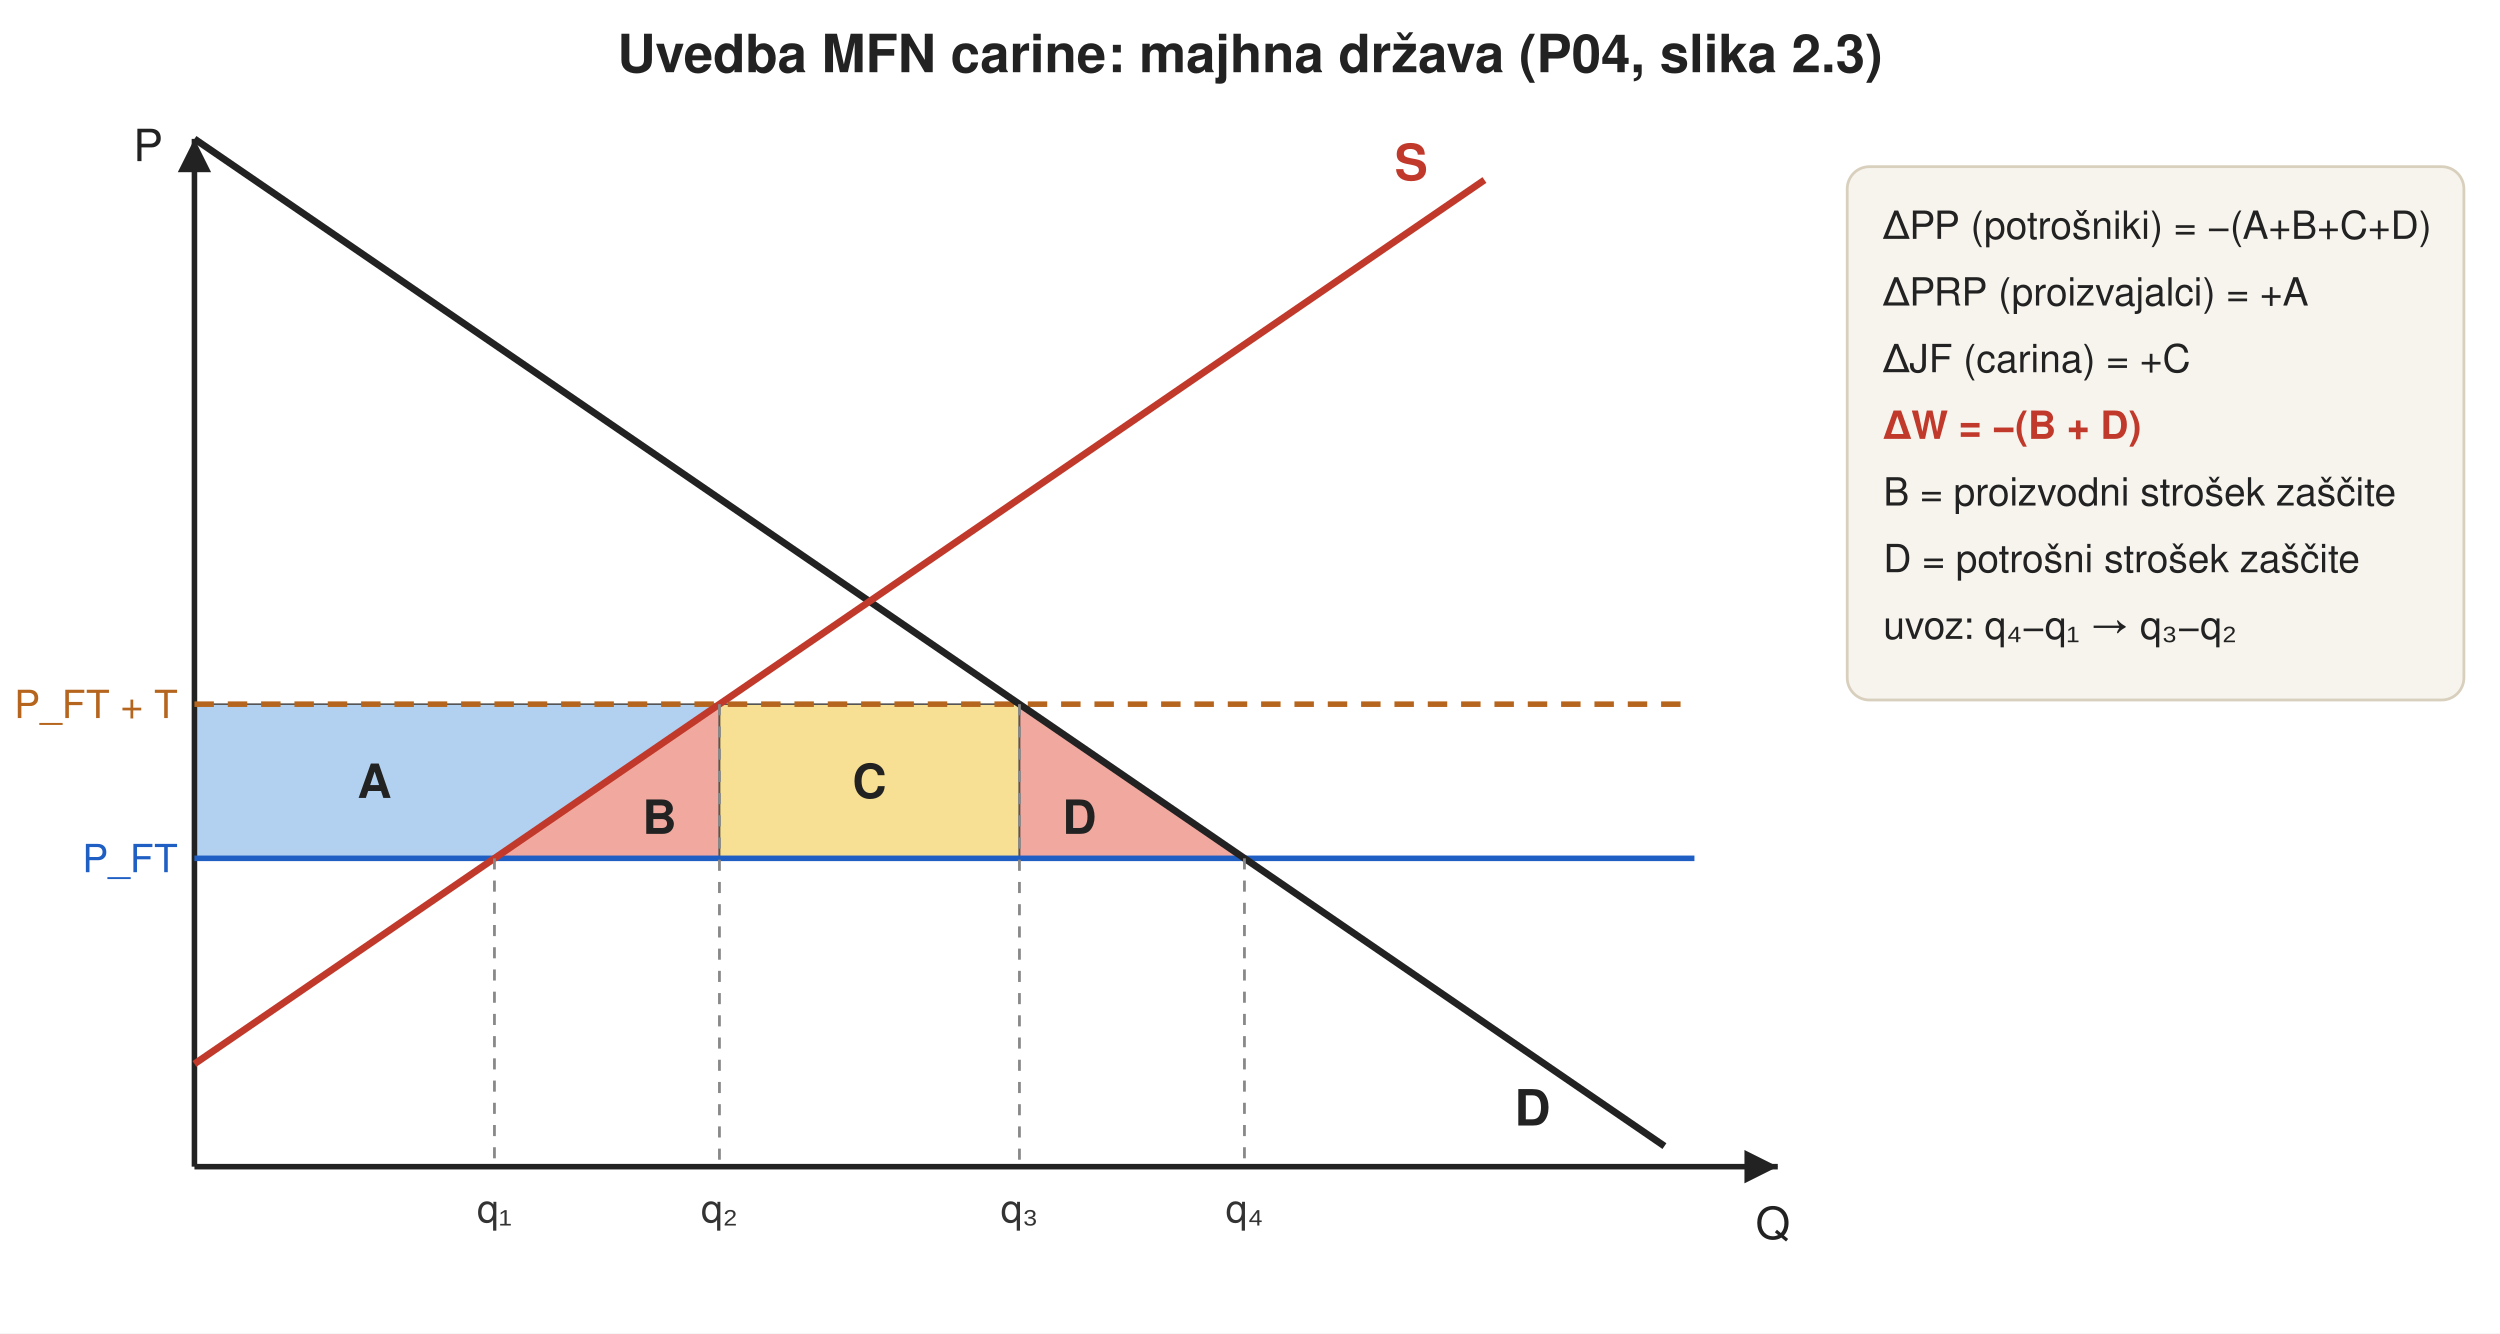
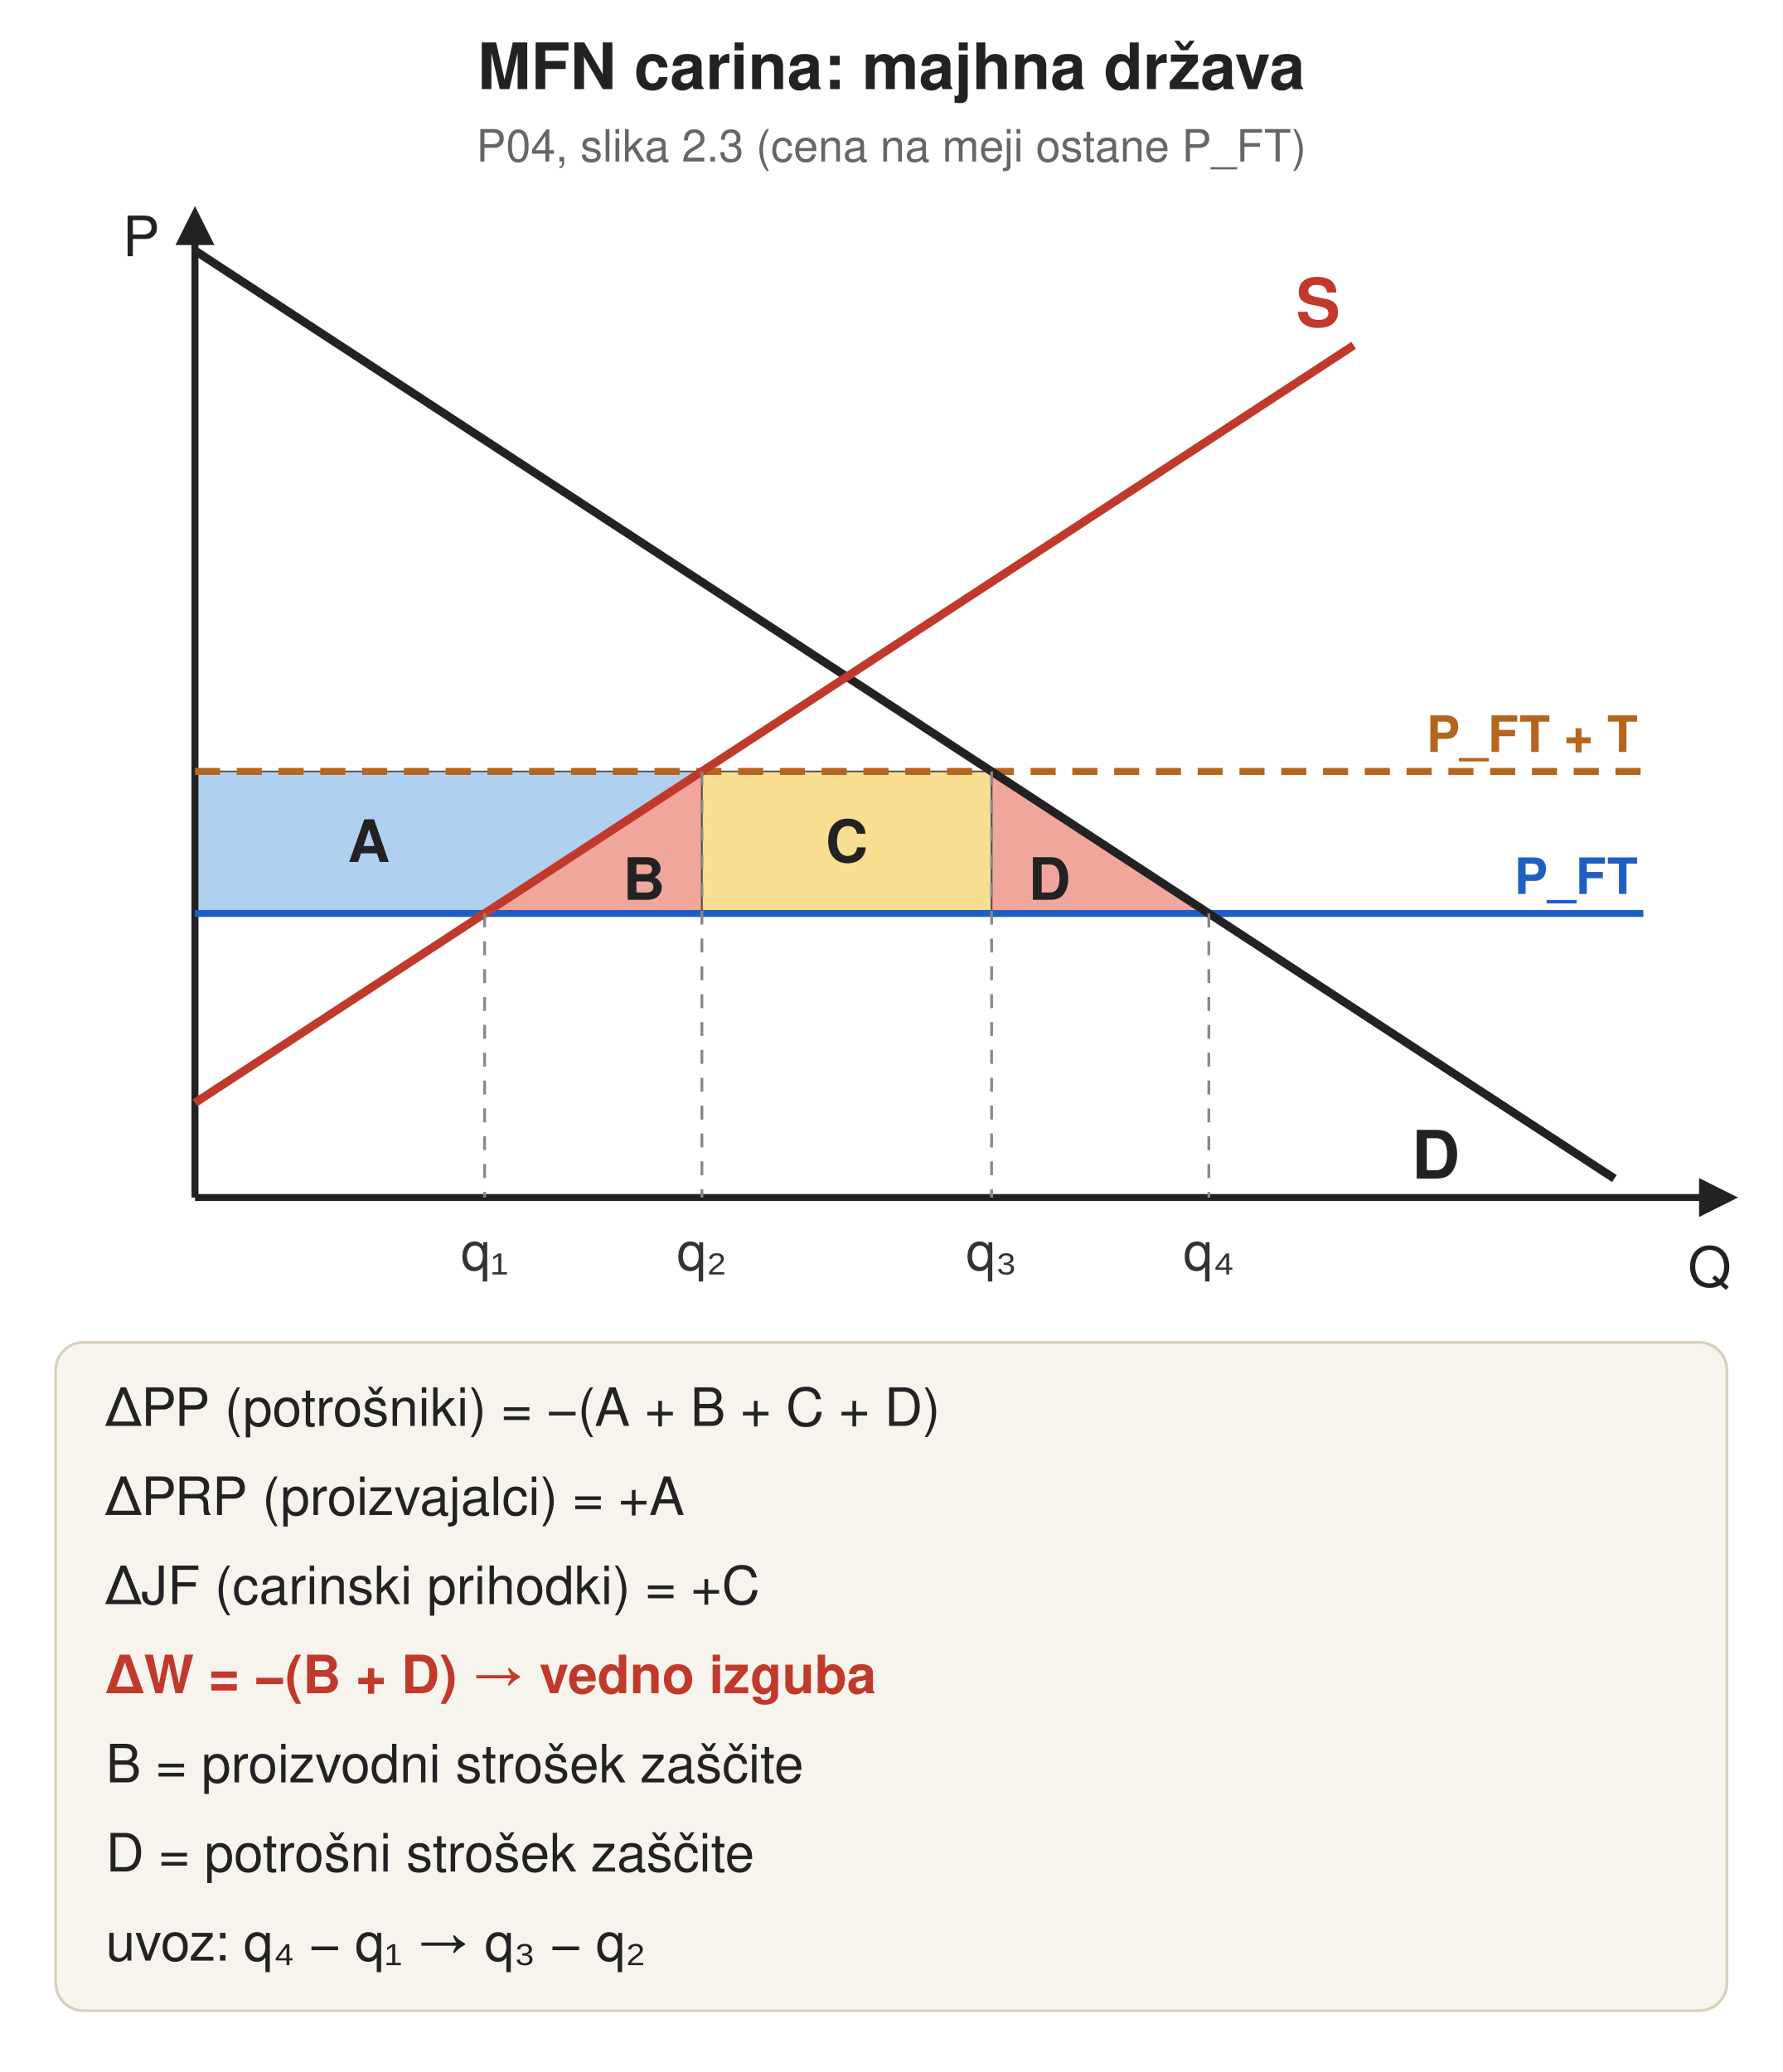
- <svg xmlns="http://www.w3.org/2000/svg" viewBox="0 0 900 480" font-family="Helvetica, Arial, sans-serif">
-   <rect width="900" height="480" fill="#fff" />
-   <text x="450" y="26" text-anchor="middle" font-size="19" font-weight="bold" fill="#222">Uvedba MFN carine: majhna država (P04, slika 2.3)</text>
-   <polygon points="70.0,309.0 178.0,309.0 259.0,253.5 70.0,253.5" fill="#7FB3E6" fill-opacity="0.6" stroke="#555" stroke-width="0.6" />
-   <polygon points="178.0,309.0 259.0,309.0 259.0,253.5" fill="#E8705F" fill-opacity="0.6" stroke="#555" stroke-width="0.6" />
-   <polygon points="259.0,309.0 367.0,309.0 367.0,253.5 259.0,253.5" fill="#F2C94C" fill-opacity="0.6" stroke="#555" stroke-width="0.6" />
-   <polygon points="367.0,309.0 448.0,309.0 367.0,253.5" fill="#E8705F" fill-opacity="0.6" stroke="#555" stroke-width="0.6" />
-   <line x1="70" y1="420" x2="640" y2="420" stroke="#222" stroke-width="2" />
-   <polygon points="640,420 628,414 628,426" fill="#222" />
-   <line x1="70" y1="420" x2="70" y2="50" stroke="#222" stroke-width="2" />
-   <polygon points="70,50 64,62 76,62" fill="#222" />
-   <text x="632" y="446" font-size="16" fill="#222">Q</text>
-   <text x="48" y="58" font-size="16" fill="#222">P</text>
-   <line x1="70" y1="309" x2="610" y2="309" stroke="#1F5FC4" stroke-width="2" />
-   <text x="64" y="314" text-anchor="end" font-size="14" fill="#1F5FC4">P_FT</text>
-   <line x1="70" y1="253.5" x2="610" y2="253.5" stroke="#B5651D" stroke-width="2" stroke-dasharray="7 5" />
-   <text x="64" y="258.5" text-anchor="end" font-size="14" fill="#B5651D">P_FT + T</text>
-   <line x1="70" y1="50" x2="599.2" y2="412.6" stroke="#222" stroke-width="2.5" />
-   <text x="545.2" y="405.2" font-size="18" font-weight="bold" fill="#222">D</text>
-   <line x1="70" y1="383" x2="534.4" y2="64.8" stroke="#C0392B" stroke-width="2.5" />
-   <text x="502" y="64.8" font-size="18" font-weight="bold" fill="#C0392B">S</text>
-   <line x1="178" y1="309" x2="178" y2="420" stroke="#888" stroke-dasharray="4 4" />
-   <text x="178" y="440" text-anchor="middle" font-size="14" fill="#333">q₁</text>
-   <line x1="259" y1="253.5" x2="259" y2="420" stroke="#888" stroke-dasharray="4 4" />
-   <text x="259" y="440" text-anchor="middle" font-size="14" fill="#333">q₂</text>
-   <line x1="367" y1="253.5" x2="367" y2="420" stroke="#888" stroke-dasharray="4 4" />
-   <text x="367" y="440" text-anchor="middle" font-size="14" fill="#333">q₃</text>
-   <line x1="448" y1="309" x2="448" y2="420" stroke="#888" stroke-dasharray="4 4" />
-   <text x="448" y="440" text-anchor="middle" font-size="14" fill="#333">q₄</text>
-   <text x="134.8" y="287.25" text-anchor="middle" font-size="17" font-weight="bold" fill="#222">A</text>
-   <text x="237.4" y="300.2" text-anchor="middle" font-size="17" font-weight="bold" fill="#222">B</text>
-   <text x="313" y="287.25" text-anchor="middle" font-size="17" font-weight="bold" fill="#222">C</text>
-   <text x="388.6" y="300.2" text-anchor="middle" font-size="17" font-weight="bold" fill="#222">D</text>
-   <rect x="665" y="60" width="222" height="192" rx="8" fill="#f7f4ee" stroke="#d8cfbd" />
-   <text x="678" y="86" font-size="14" fill="#222">ΔPP (potrošniki) = −(A+B+C+D)</text>
-   <text x="678" y="110" font-size="14" fill="#222">ΔPRP (proizvajalci) = +A</text>
-   <text x="678" y="134" font-size="14" fill="#222">ΔJF (carina) = +C</text>
-   <text x="678" y="158" font-size="14" fill="#C0392B" font-weight="bold">ΔW = −(B + D)</text>
-   <text x="678" y="182" font-size="14" fill="#222">B = proizvodni strošek zaščite</text>
-   <text x="678" y="206" font-size="14" fill="#222">D = potrošni strošek zaščite</text>
-   <text x="678" y="230" font-size="14" fill="#222">uvoz: q₄−q₁ → q₃−q₂</text>
+ <svg xmlns="http://www.w3.org/2000/svg" viewBox="0 0 640 744" font-family="Helvetica, Arial, sans-serif">
+   <rect width="640" height="744" fill="#fff" />
+   <text x="320" y="32" text-anchor="middle" font-size="23" font-weight="bold" fill="#222">MFN carina: majhna država</text>
+   <text x="320" y="58" text-anchor="middle" font-size="16" fill="#666">P04, slika 2.3 (cena na meji ostane P_FT)</text>
+   <polygon points="70.0,328.0 174.0,328.0 252.0,277.0 70.0,277.0" fill="#7FB3E6" fill-opacity="0.62" stroke="#555" stroke-width="0.6" />
+   <polygon points="174.0,328.0 252.0,328.0 252.0,277.0" fill="#E8705F" fill-opacity="0.62" stroke="#555" stroke-width="0.6" />
+   <polygon points="252.0,328.0 356.0,328.0 356.0,277.0 252.0,277.0" fill="#F2C94C" fill-opacity="0.62" stroke="#555" stroke-width="0.6" />
+   <polygon points="356.0,328.0 434.0,328.0 356.0,277.0" fill="#E8705F" fill-opacity="0.62" stroke="#555" stroke-width="0.6" />
+   <line x1="70" y1="430" x2="620" y2="430" stroke="#222" stroke-width="2.5" />
+   <polygon points="624,430 610,423 610,437" fill="#222" />
+   <line x1="70" y1="430" x2="70" y2="78" stroke="#222" stroke-width="2.5" />
+   <polygon points="70,74 63,88 77,88" fill="#222" />
+   <text x="606" y="462" font-size="20" fill="#222">Q</text>
+   <text x="44" y="92" font-size="20" fill="#222">P</text>
+   <line x1="70" y1="328" x2="590" y2="328" stroke="#1F5FC4" stroke-width="2.5" />
+   <text x="588" y="321" text-anchor="end" font-size="18" font-weight="bold" fill="#1F5FC4">P_FT</text>
+   <line x1="70" y1="277" x2="590" y2="277" stroke="#B5651D" stroke-width="2.5" stroke-dasharray="9 6" />
+   <text x="588" y="270" text-anchor="end" font-size="18" font-weight="bold" fill="#B5651D">P_FT + T</text>
+   <line x1="70" y1="90" x2="579.6" y2="423.2" stroke="#222" stroke-width="3" />
+   <text x="506.8" y="423.2" font-size="24" font-weight="bold" fill="#222">D</text>
+   <line x1="70" y1="396" x2="486" y2="124" stroke="#C0392B" stroke-width="3" />
+   <text x="465.2" y="117.2" font-size="24" font-weight="bold" fill="#C0392B">S</text>
+   <line x1="174" y1="328" x2="174" y2="430" stroke="#888" stroke-dasharray="5 5" />
+   <text x="174" y="456" text-anchor="middle" font-size="19" fill="#333">q₁</text>
+   <line x1="252" y1="277" x2="252" y2="430" stroke="#888" stroke-dasharray="5 5" />
+   <text x="252" y="456" text-anchor="middle" font-size="19" fill="#333">q₂</text>
+   <line x1="356" y1="277" x2="356" y2="430" stroke="#888" stroke-dasharray="5 5" />
+   <text x="356" y="456" text-anchor="middle" font-size="19" fill="#333">q₃</text>
+   <line x1="434" y1="328" x2="434" y2="430" stroke="#888" stroke-dasharray="5 5" />
+   <text x="434" y="456" text-anchor="middle" font-size="19" fill="#333">q₄</text>
+   <text x="132.4" y="309.5" text-anchor="middle" font-size="21" font-weight="bold" fill="#222">A</text>
+   <text x="231.2" y="323.1" text-anchor="middle" font-size="21" font-weight="bold" fill="#222">B</text>
+   <text x="304" y="309.5" text-anchor="middle" font-size="21" font-weight="bold" fill="#222">C</text>
+   <text x="376.8" y="323.1" text-anchor="middle" font-size="21" font-weight="bold" fill="#222">D</text>
+   <rect x="20" y="482" width="600" height="240" rx="10" fill="#f7f4ee" stroke="#d8cfbd" />
+   <text x="38" y="512" font-size="19" fill="#222">ΔPP (potrošniki) = −(A + B + C + D)</text>
+   <text x="38" y="544" font-size="19" fill="#222">ΔPRP (proizvajalci) = +A</text>
+   <text x="38" y="576" font-size="19" fill="#222">ΔJF (carinski prihodki) = +C</text>
+   <text x="38" y="608" font-size="19" fill="#C0392B" font-weight="bold">ΔW = −(B + D)  → vedno izguba</text>
+   <text x="38" y="640" font-size="19" fill="#222">B = proizvodni strošek zaščite</text>
+   <text x="38" y="672" font-size="19" fill="#222">D = potrošni strošek zaščite</text>
+   <text x="38" y="704" font-size="19" fill="#222">uvoz: q₄ − q₁  →  q₃ − q₂</text>
</svg>
